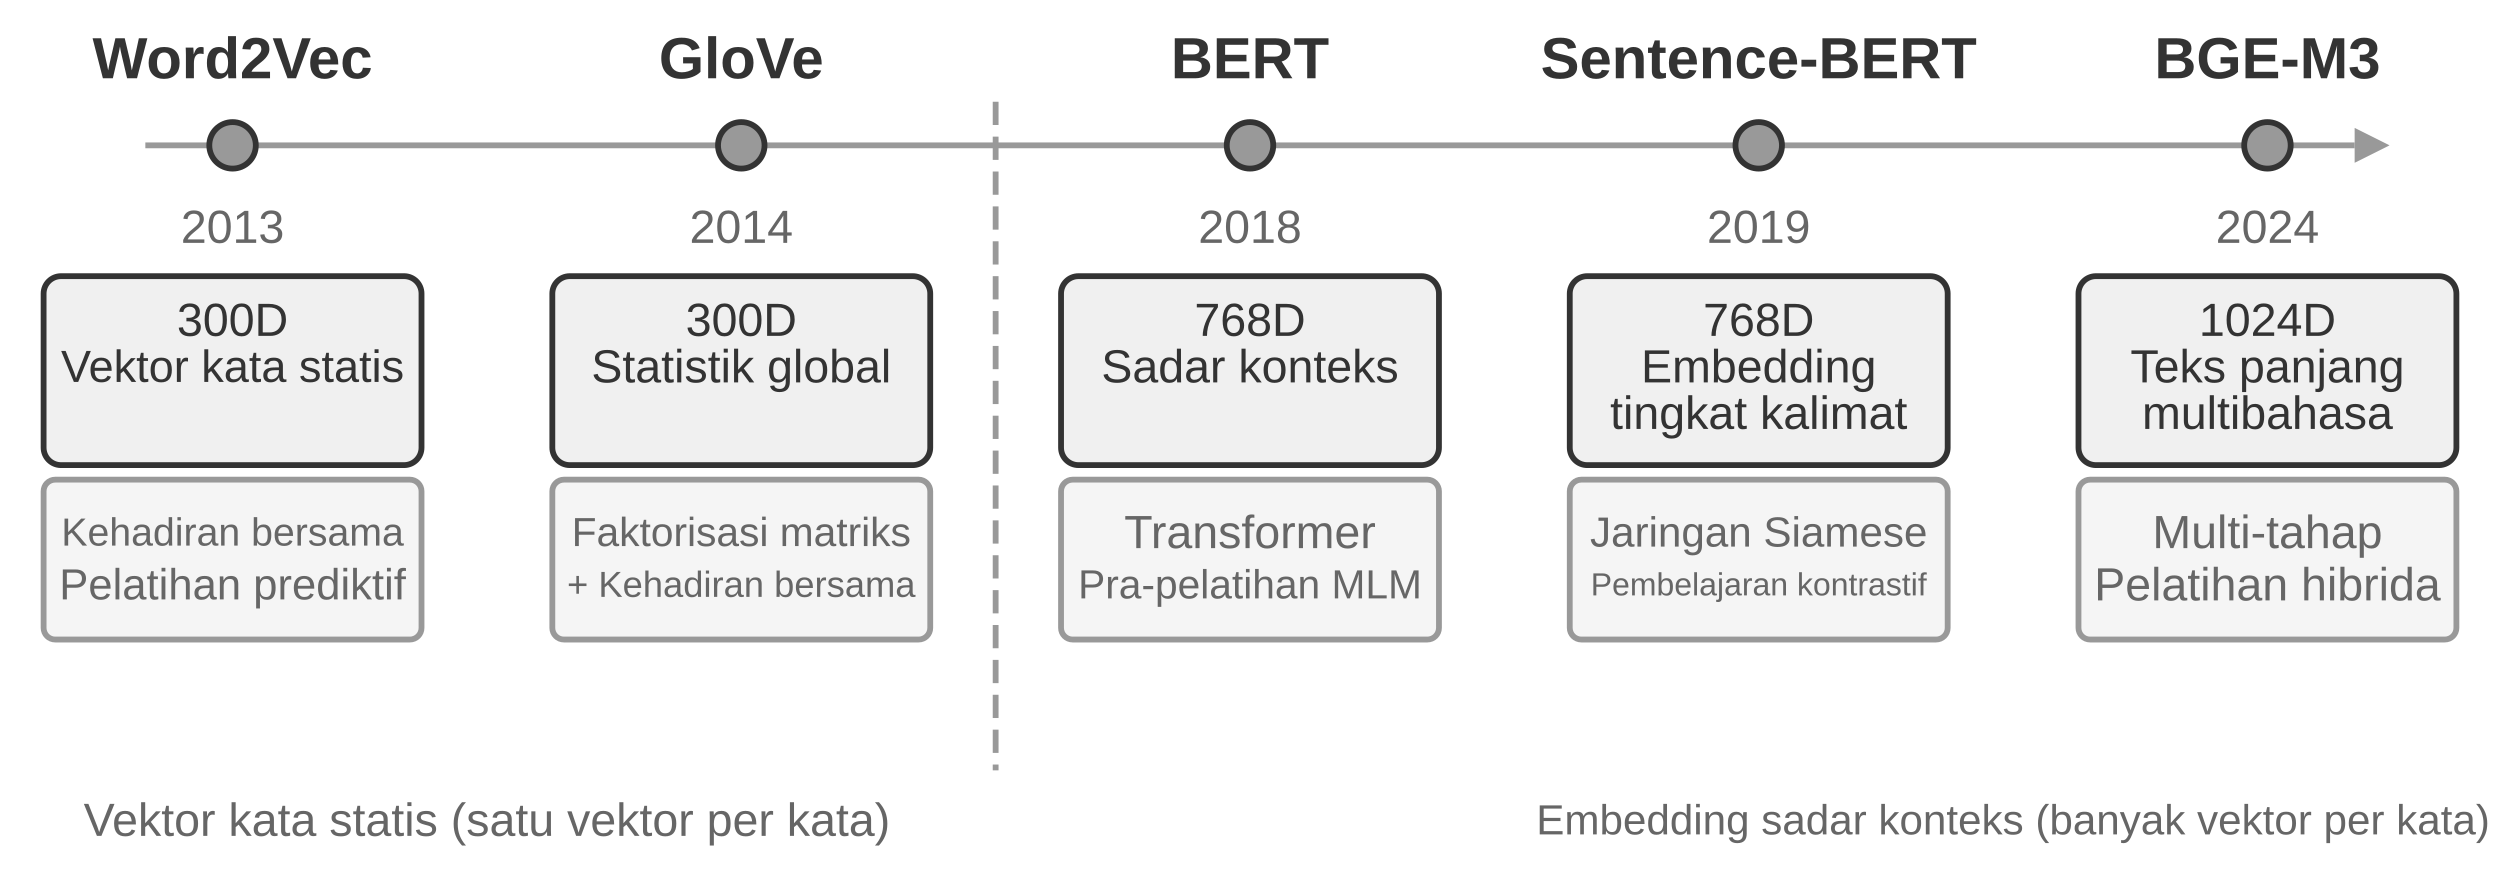
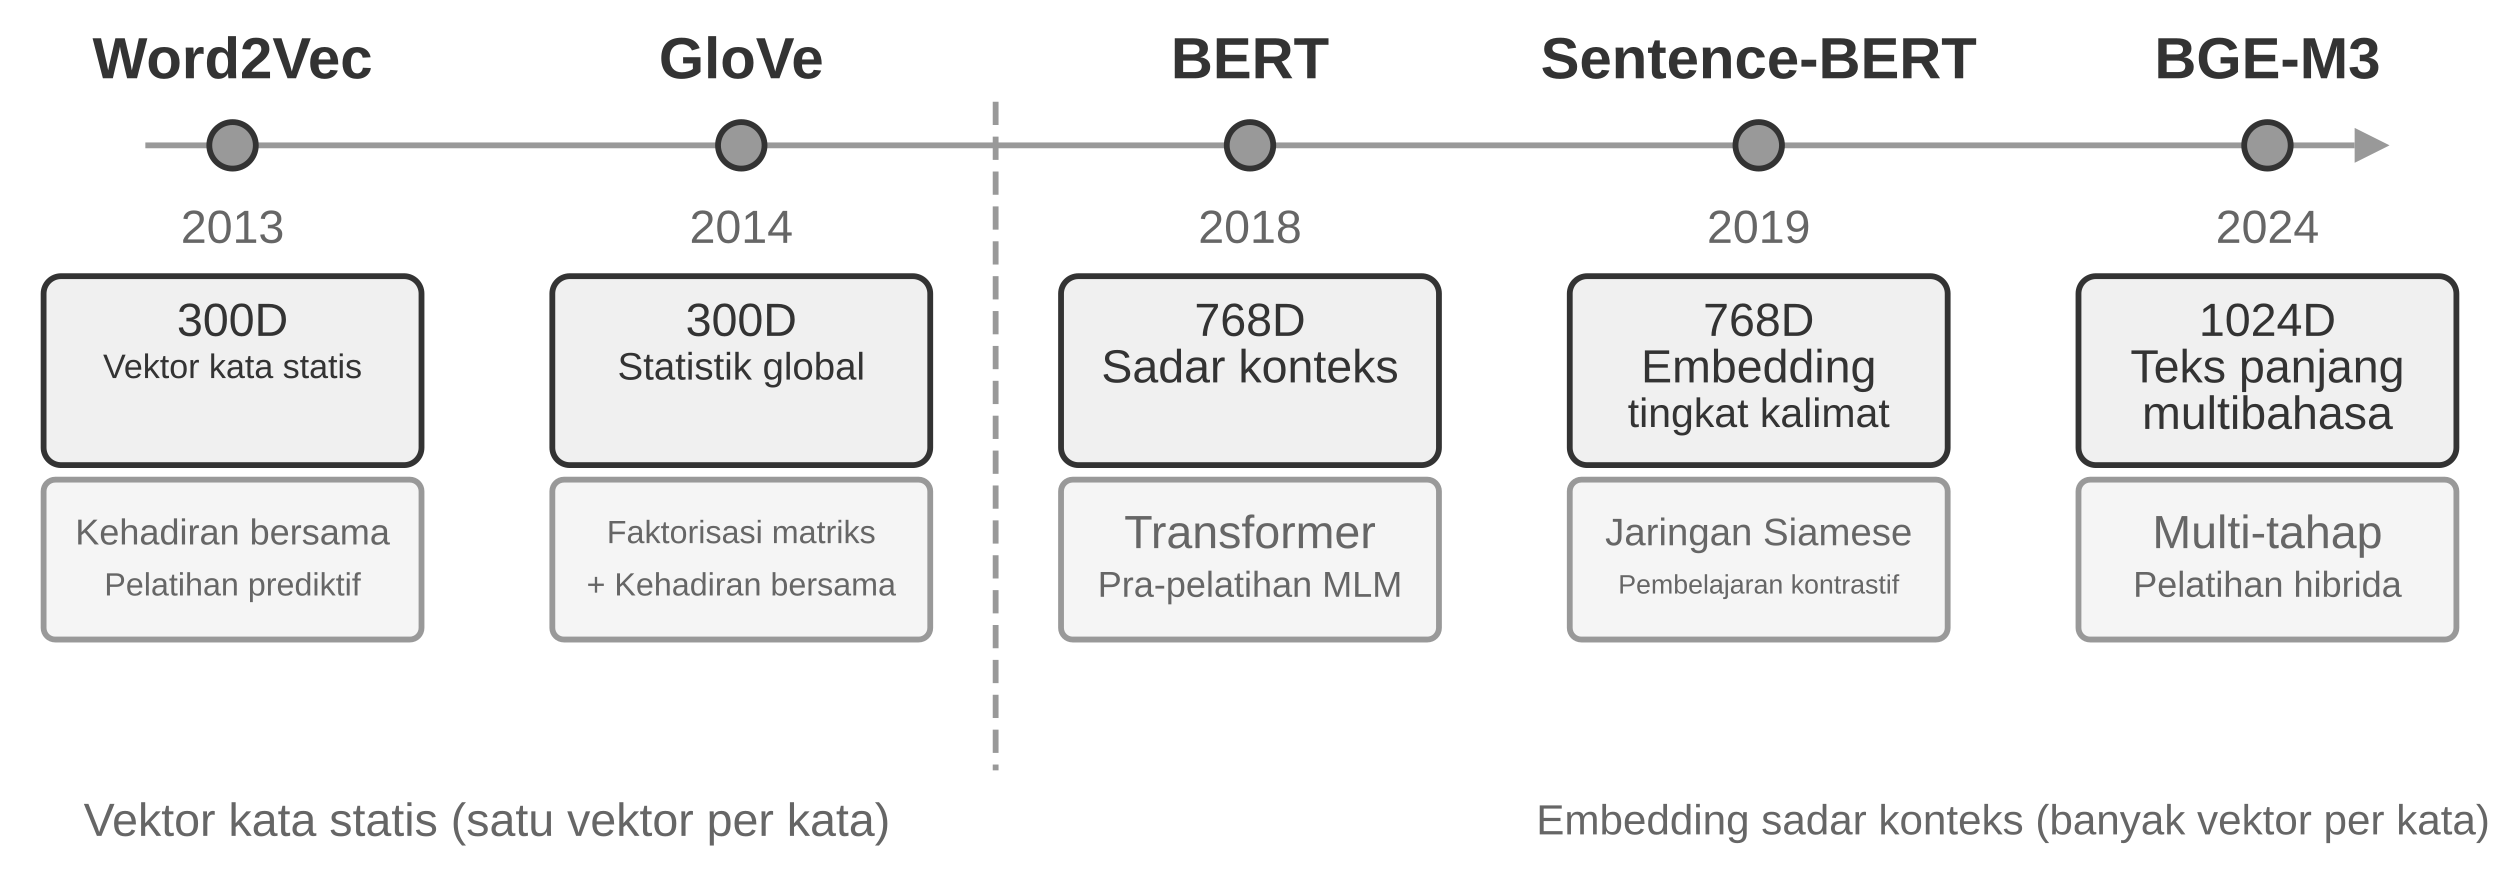
<svg xmlns="http://www.w3.org/2000/svg" viewBox="0 40 860 300" width="860" height="300" style="background:#ffffff">
  <defs>
    <marker id="ah" markerWidth="12" markerHeight="8" refX="12" refY="4" orient="auto">
      <polygon points="0 0, 12 4, 0 8" fill="#333333" />
    </marker>
    <marker id="ah-light" markerWidth="12" markerHeight="8" refX="12" refY="4" orient="auto">
      <polygon points="0 0, 12 4, 0 8" fill="#999999" />
    </marker>
  </defs>
  <line x1="50" y1="90" x2="810" y2="90" stroke="#999999" stroke-width="2" />
  <polygon points="810,84 822,90 810,96" fill="#999999" />
  <circle cx="80.0" cy="90" r="8" fill="#999999" stroke="#333333" stroke-width="2" />
  <text x="80.0" y="60" font-family="Arial, 'Helvetica Neue', Helvetica, 'PingFang SC', 'Microsoft YaHei', sans-serif" font-size="20" fill="#333333" text-anchor="middle" dominant-baseline="central" font-weight="bold">Word2Vec</text>
  <text x="80.0" y="118" font-family="Arial, 'Helvetica Neue', Helvetica, 'PingFang SC', 'Microsoft YaHei', sans-serif" font-size="16" fill="#666666" text-anchor="middle" dominant-baseline="central" font-weight="normal">2013</text>
  <rect x="15.0" y="135" width="130" height="65" rx="6" fill="#f0f0f0" stroke="#333333" stroke-width="2" />
  <text x="80.0" y="150" font-family="Arial, 'Helvetica Neue', Helvetica, 'PingFang SC', 'Microsoft YaHei', sans-serif" font-size="16" fill="#333333" text-anchor="middle" dominant-baseline="central" font-weight="normal">300D</text>
-   <text x="80.0" y="166" font-family="Arial, 'Helvetica Neue', Helvetica, 'PingFang SC', 'Microsoft YaHei', sans-serif" font-size="15.5" fill="#333333" text-anchor="middle" dominant-baseline="central" font-weight="normal">Vektor kata statis</text>
+   <text x="80.0" y="166" font-family="Arial, 'Helvetica Neue', Helvetica, 'PingFang SC', 'Microsoft YaHei', sans-serif" font-size="11.7" fill="#333333" text-anchor="middle" dominant-baseline="central" font-weight="normal">Vektor kata statis</text>
  <rect x="15.0" y="205" width="130" height="55" rx="4" fill="#f5f5f5" stroke="#999999" stroke-width="2" />
-   <text x="80.0" y="223" font-family="Arial, 'Helvetica Neue', Helvetica, 'PingFang SC', 'Microsoft YaHei', sans-serif" font-size="13.5" fill="#666666" text-anchor="middle" dominant-baseline="central" font-weight="normal">Kehadiran bersama</text>
-   <text x="80.0" y="241" font-family="Arial, 'Helvetica Neue', Helvetica, 'PingFang SC', 'Microsoft YaHei', sans-serif" font-size="15" fill="#666666" text-anchor="middle" dominant-baseline="central" font-weight="normal">Pelatihan prediktif</text>
+   <text x="80.0" y="223" font-family="Arial, 'Helvetica Neue', Helvetica, 'PingFang SC', 'Microsoft YaHei', sans-serif" font-size="12.4" fill="#666666" text-anchor="middle" dominant-baseline="central" font-weight="normal">Kehadiran bersama</text>
+   <text x="80.0" y="241" font-family="Arial, 'Helvetica Neue', Helvetica, 'PingFang SC', 'Microsoft YaHei', sans-serif" font-size="11.1" fill="#666666" text-anchor="middle" dominant-baseline="central" font-weight="normal">Pelatihan prediktif</text>
  <circle cx="255.0" cy="90" r="8" fill="#999999" stroke="#333333" stroke-width="2" />
  <text x="255.0" y="60" font-family="Arial, 'Helvetica Neue', Helvetica, 'PingFang SC', 'Microsoft YaHei', sans-serif" font-size="20" fill="#333333" text-anchor="middle" dominant-baseline="central" font-weight="bold">GloVe</text>
  <text x="255.0" y="118" font-family="Arial, 'Helvetica Neue', Helvetica, 'PingFang SC', 'Microsoft YaHei', sans-serif" font-size="16" fill="#666666" text-anchor="middle" dominant-baseline="central" font-weight="normal">2014</text>
  <rect x="190.0" y="135" width="130" height="65" rx="6" fill="#f0f0f0" stroke="#333333" stroke-width="2" />
  <text x="255.0" y="150" font-family="Arial, 'Helvetica Neue', Helvetica, 'PingFang SC', 'Microsoft YaHei', sans-serif" font-size="16" fill="#333333" text-anchor="middle" dominant-baseline="central" font-weight="normal">300D</text>
-   <text x="255.0" y="166" font-family="Arial, 'Helvetica Neue', Helvetica, 'PingFang SC', 'Microsoft YaHei', sans-serif" font-size="16" fill="#333333" text-anchor="middle" dominant-baseline="central" font-weight="normal">Statistik global</text>
+   <text x="255.0" y="166" font-family="Arial, 'Helvetica Neue', Helvetica, 'PingFang SC', 'Microsoft YaHei', sans-serif" font-size="13.2" fill="#333333" text-anchor="middle" dominant-baseline="central" font-weight="normal">Statistik global</text>
  <rect x="190.0" y="205" width="130" height="55" rx="4" fill="#f5f5f5" stroke="#999999" stroke-width="2" />
-   <text x="255.0" y="223" font-family="Arial, 'Helvetica Neue', Helvetica, 'PingFang SC', 'Microsoft YaHei', sans-serif" font-size="14" fill="#666666" text-anchor="middle" dominant-baseline="central" font-weight="normal">Faktorisasi matriks</text>
-   <text x="255.0" y="241" font-family="Arial, 'Helvetica Neue', Helvetica, 'PingFang SC', 'Microsoft YaHei', sans-serif" font-size="12.5" fill="#666666" text-anchor="middle" dominant-baseline="central" font-weight="normal">+ Kehadiran bersama</text>
+   <text x="255.0" y="223" font-family="Arial, 'Helvetica Neue', Helvetica, 'PingFang SC', 'Microsoft YaHei', sans-serif" font-size="11.1" fill="#666666" text-anchor="middle" dominant-baseline="central" font-weight="normal">Faktorisasi matriks</text>
+   <text x="255.0" y="241" font-family="Arial, 'Helvetica Neue', Helvetica, 'PingFang SC', 'Microsoft YaHei', sans-serif" font-size="11.1" fill="#666666" text-anchor="middle" dominant-baseline="central" font-weight="normal">+ Kehadiran bersama</text>
  <circle cx="430.0" cy="90" r="8" fill="#999999" stroke="#333333" stroke-width="2" />
  <text x="430.0" y="60" font-family="Arial, 'Helvetica Neue', Helvetica, 'PingFang SC', 'Microsoft YaHei', sans-serif" font-size="20" fill="#333333" text-anchor="middle" dominant-baseline="central" font-weight="bold">BERT</text>
  <text x="430.0" y="118" font-family="Arial, 'Helvetica Neue', Helvetica, 'PingFang SC', 'Microsoft YaHei', sans-serif" font-size="16" fill="#666666" text-anchor="middle" dominant-baseline="central" font-weight="normal">2018</text>
  <rect x="365.0" y="135" width="130" height="65" rx="6" fill="#f0f0f0" stroke="#333333" stroke-width="2" />
  <text x="430.0" y="150" font-family="Arial, 'Helvetica Neue', Helvetica, 'PingFang SC', 'Microsoft YaHei', sans-serif" font-size="16" fill="#333333" text-anchor="middle" dominant-baseline="central" font-weight="normal">768D</text>
  <text x="430.0" y="166" font-family="Arial, 'Helvetica Neue', Helvetica, 'PingFang SC', 'Microsoft YaHei', sans-serif" font-size="16" fill="#333333" text-anchor="middle" dominant-baseline="central" font-weight="normal">Sadar konteks</text>
  <rect x="365.0" y="205" width="130" height="55" rx="4" fill="#f5f5f5" stroke="#999999" stroke-width="2" />
  <text x="430.0" y="223" font-family="Arial, 'Helvetica Neue', Helvetica, 'PingFang SC', 'Microsoft YaHei', sans-serif" font-size="16" fill="#666666" text-anchor="middle" dominant-baseline="central" font-weight="normal">Transformer</text>
-   <text x="430.0" y="241" font-family="Arial, 'Helvetica Neue', Helvetica, 'PingFang SC', 'Microsoft YaHei', sans-serif" font-size="14" fill="#666666" text-anchor="middle" dominant-baseline="central" font-weight="normal">Pra-pelatihan MLM</text>
+   <text x="430.0" y="241" font-family="Arial, 'Helvetica Neue', Helvetica, 'PingFang SC', 'Microsoft YaHei', sans-serif" font-size="12.4" fill="#666666" text-anchor="middle" dominant-baseline="central" font-weight="normal">Pra-pelatihan MLM</text>
  <circle cx="605.0" cy="90" r="8" fill="#999999" stroke="#333333" stroke-width="2" />
  <text x="605.0" y="60" font-family="Arial, 'Helvetica Neue', Helvetica, 'PingFang SC', 'Microsoft YaHei', sans-serif" font-size="20" fill="#333333" text-anchor="middle" dominant-baseline="central" font-weight="bold">Sentence-BERT</text>
  <text x="605.0" y="118" font-family="Arial, 'Helvetica Neue', Helvetica, 'PingFang SC', 'Microsoft YaHei', sans-serif" font-size="16" fill="#666666" text-anchor="middle" dominant-baseline="central" font-weight="normal">2019</text>
  <rect x="540.0" y="135" width="130" height="65" rx="6" fill="#f0f0f0" stroke="#333333" stroke-width="2" />
  <text x="605.0" y="150" font-family="Arial, 'Helvetica Neue', Helvetica, 'PingFang SC', 'Microsoft YaHei', sans-serif" font-size="16" fill="#333333" text-anchor="middle" dominant-baseline="central" font-weight="normal">768D</text>
  <text x="605.0" y="166" font-family="Arial, 'Helvetica Neue', Helvetica, 'PingFang SC', 'Microsoft YaHei', sans-serif" font-size="16" fill="#333333" text-anchor="middle" dominant-baseline="central" font-weight="normal">Embedding</text>
-   <text x="605.0" y="182" font-family="Arial, 'Helvetica Neue', Helvetica, 'PingFang SC', 'Microsoft YaHei', sans-serif" font-size="16" fill="#333333" text-anchor="middle" dominant-baseline="central" font-weight="normal">tingkat kalimat</text>
+   <text x="605.0" y="182" font-family="Arial, 'Helvetica Neue', Helvetica, 'PingFang SC', 'Microsoft YaHei', sans-serif" font-size="14.1" fill="#333333" text-anchor="middle" dominant-baseline="central" font-weight="normal">tingkat kalimat</text>
  <rect x="540.0" y="205" width="130" height="55" rx="4" fill="#f5f5f5" stroke="#999999" stroke-width="2" />
-   <text x="605.0" y="223" font-family="Arial, 'Helvetica Neue', Helvetica, 'PingFang SC', 'Microsoft YaHei', sans-serif" font-size="14.5" fill="#666666" text-anchor="middle" dominant-baseline="central" font-weight="normal">Jaringan Siamese</text>
-   <text x="605.0" y="241" font-family="Arial, 'Helvetica Neue', Helvetica, 'PingFang SC', 'Microsoft YaHei', sans-serif" font-size="11" fill="#666666" text-anchor="middle" dominant-baseline="central" font-weight="normal">Pembelajaran kontrastif</text>
+   <text x="605.0" y="223" font-family="Arial, 'Helvetica Neue', Helvetica, 'PingFang SC', 'Microsoft YaHei', sans-serif" font-size="13.2" fill="#666666" text-anchor="middle" dominant-baseline="central" font-weight="normal">Jaringan Siamese</text>
+   <text x="605.0" y="241" font-family="Arial, 'Helvetica Neue', Helvetica, 'PingFang SC', 'Microsoft YaHei', sans-serif" font-size="9.2" fill="#666666" text-anchor="middle" dominant-baseline="central" font-weight="normal">Pembelajaran kontrastif</text>
  <circle cx="780.0" cy="90" r="8" fill="#999999" stroke="#333333" stroke-width="2" />
  <text x="780.0" y="60" font-family="Arial, 'Helvetica Neue', Helvetica, 'PingFang SC', 'Microsoft YaHei', sans-serif" font-size="20" fill="#333333" text-anchor="middle" dominant-baseline="central" font-weight="bold">BGE-M3</text>
  <text x="780.0" y="118" font-family="Arial, 'Helvetica Neue', Helvetica, 'PingFang SC', 'Microsoft YaHei', sans-serif" font-size="16" fill="#666666" text-anchor="middle" dominant-baseline="central" font-weight="normal">2024</text>
  <rect x="715.0" y="135" width="130" height="65" rx="6" fill="#f0f0f0" stroke="#333333" stroke-width="2" />
  <text x="780.0" y="150" font-family="Arial, 'Helvetica Neue', Helvetica, 'PingFang SC', 'Microsoft YaHei', sans-serif" font-size="16" fill="#333333" text-anchor="middle" dominant-baseline="central" font-weight="normal">1024D</text>
  <text x="780.0" y="166" font-family="Arial, 'Helvetica Neue', Helvetica, 'PingFang SC', 'Microsoft YaHei', sans-serif" font-size="16" fill="#333333" text-anchor="middle" dominant-baseline="central" font-weight="normal">Teks panjang</text>
  <text x="780.0" y="182" font-family="Arial, 'Helvetica Neue', Helvetica, 'PingFang SC', 'Microsoft YaHei', sans-serif" font-size="16" fill="#333333" text-anchor="middle" dominant-baseline="central" font-weight="normal">multibahasa</text>
  <rect x="715.0" y="205" width="130" height="55" rx="4" fill="#f5f5f5" stroke="#999999" stroke-width="2" />
  <text x="780.0" y="223" font-family="Arial, 'Helvetica Neue', Helvetica, 'PingFang SC', 'Microsoft YaHei', sans-serif" font-size="16" fill="#666666" text-anchor="middle" dominant-baseline="central" font-weight="normal">Multi-tahap</text>
-   <text x="780.0" y="241" font-family="Arial, 'Helvetica Neue', Helvetica, 'PingFang SC', 'Microsoft YaHei', sans-serif" font-size="16" fill="#666666" text-anchor="middle" dominant-baseline="central" font-weight="normal">Pelatihan hibrida</text>
+   <text x="780.0" y="241" font-family="Arial, 'Helvetica Neue', Helvetica, 'PingFang SC', 'Microsoft YaHei', sans-serif" font-size="12.4" fill="#666666" text-anchor="middle" dominant-baseline="central" font-weight="normal">Pelatihan hibrida</text>
  <text x="167.5" y="322" font-family="Arial, 'Helvetica Neue', Helvetica, 'PingFang SC', 'Microsoft YaHei', sans-serif" font-size="16" fill="#666666" text-anchor="middle" dominant-baseline="central" font-weight="normal">Vektor kata statis (satu vektor per kata)</text>
  <text x="692.5" y="322" font-family="Arial, 'Helvetica Neue', Helvetica, 'PingFang SC', 'Microsoft YaHei', sans-serif" font-size="14.5" fill="#666666" text-anchor="middle" dominant-baseline="central" font-weight="normal">Embedding sadar konteks (banyak vektor per kata)</text>
  <line x1="342.5" y1="75" x2="342.5" y2="305" stroke="#999999" stroke-width="2" stroke-dasharray="8,4" />
</svg>
